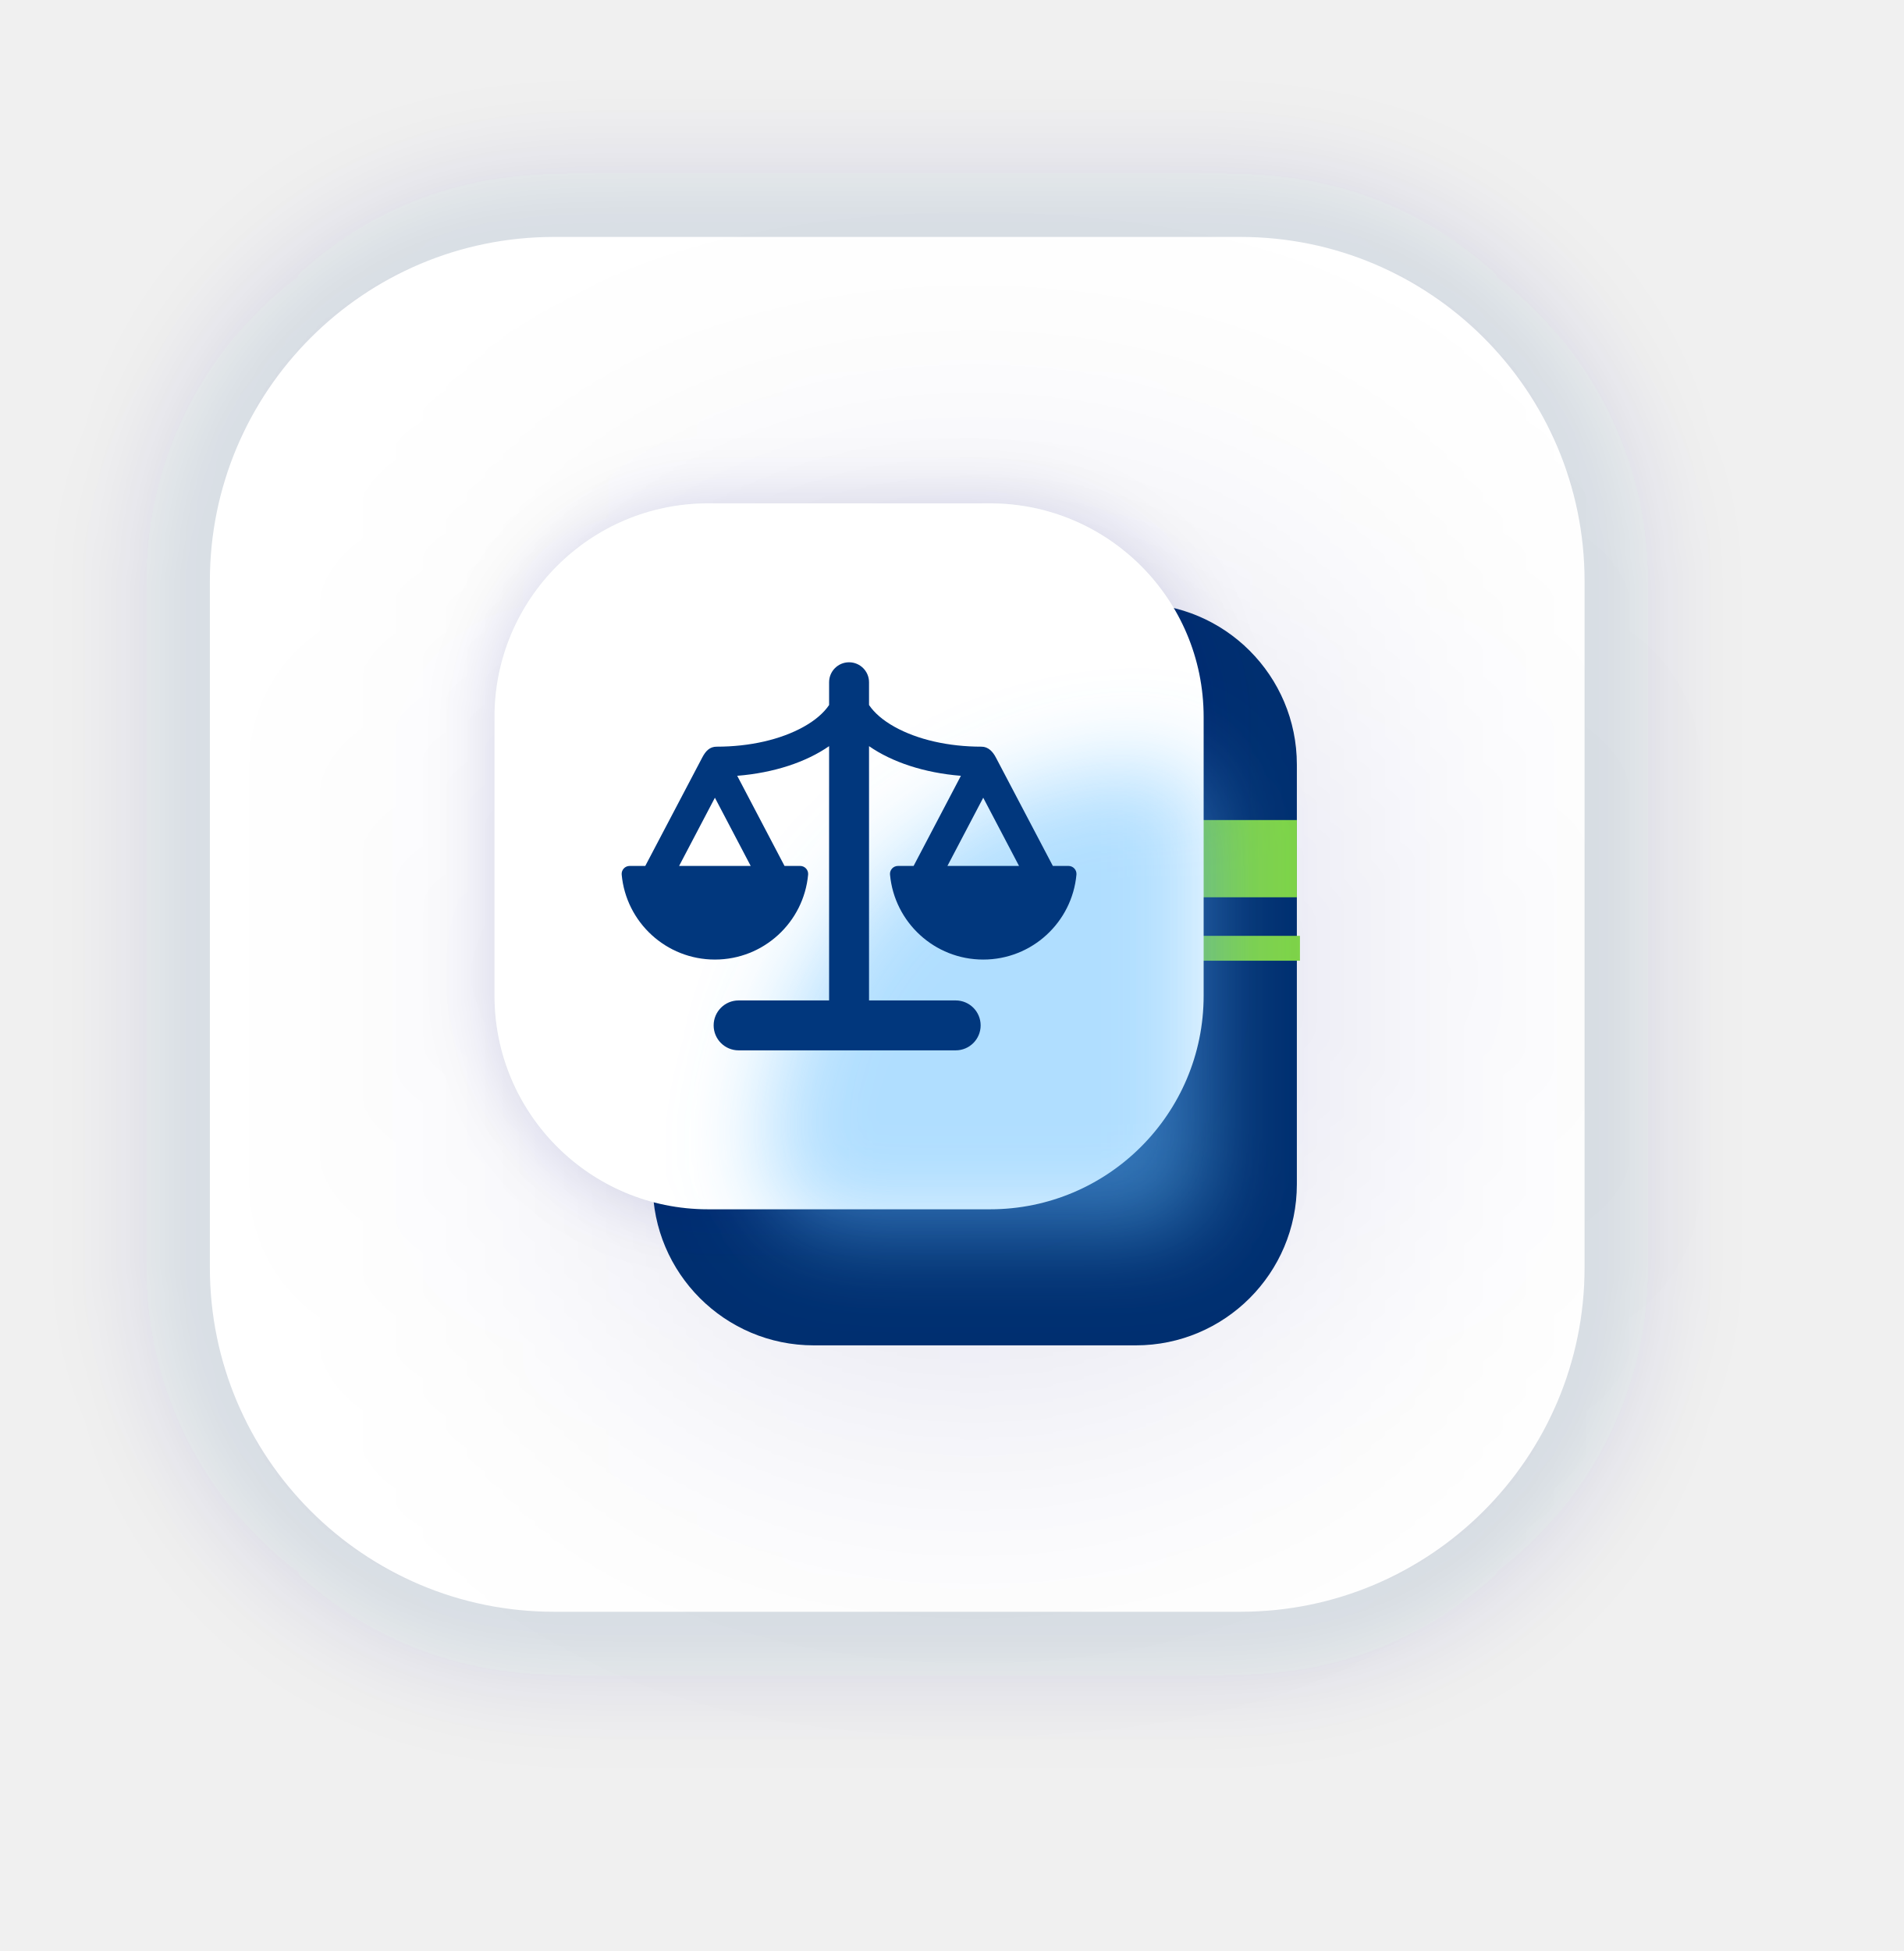
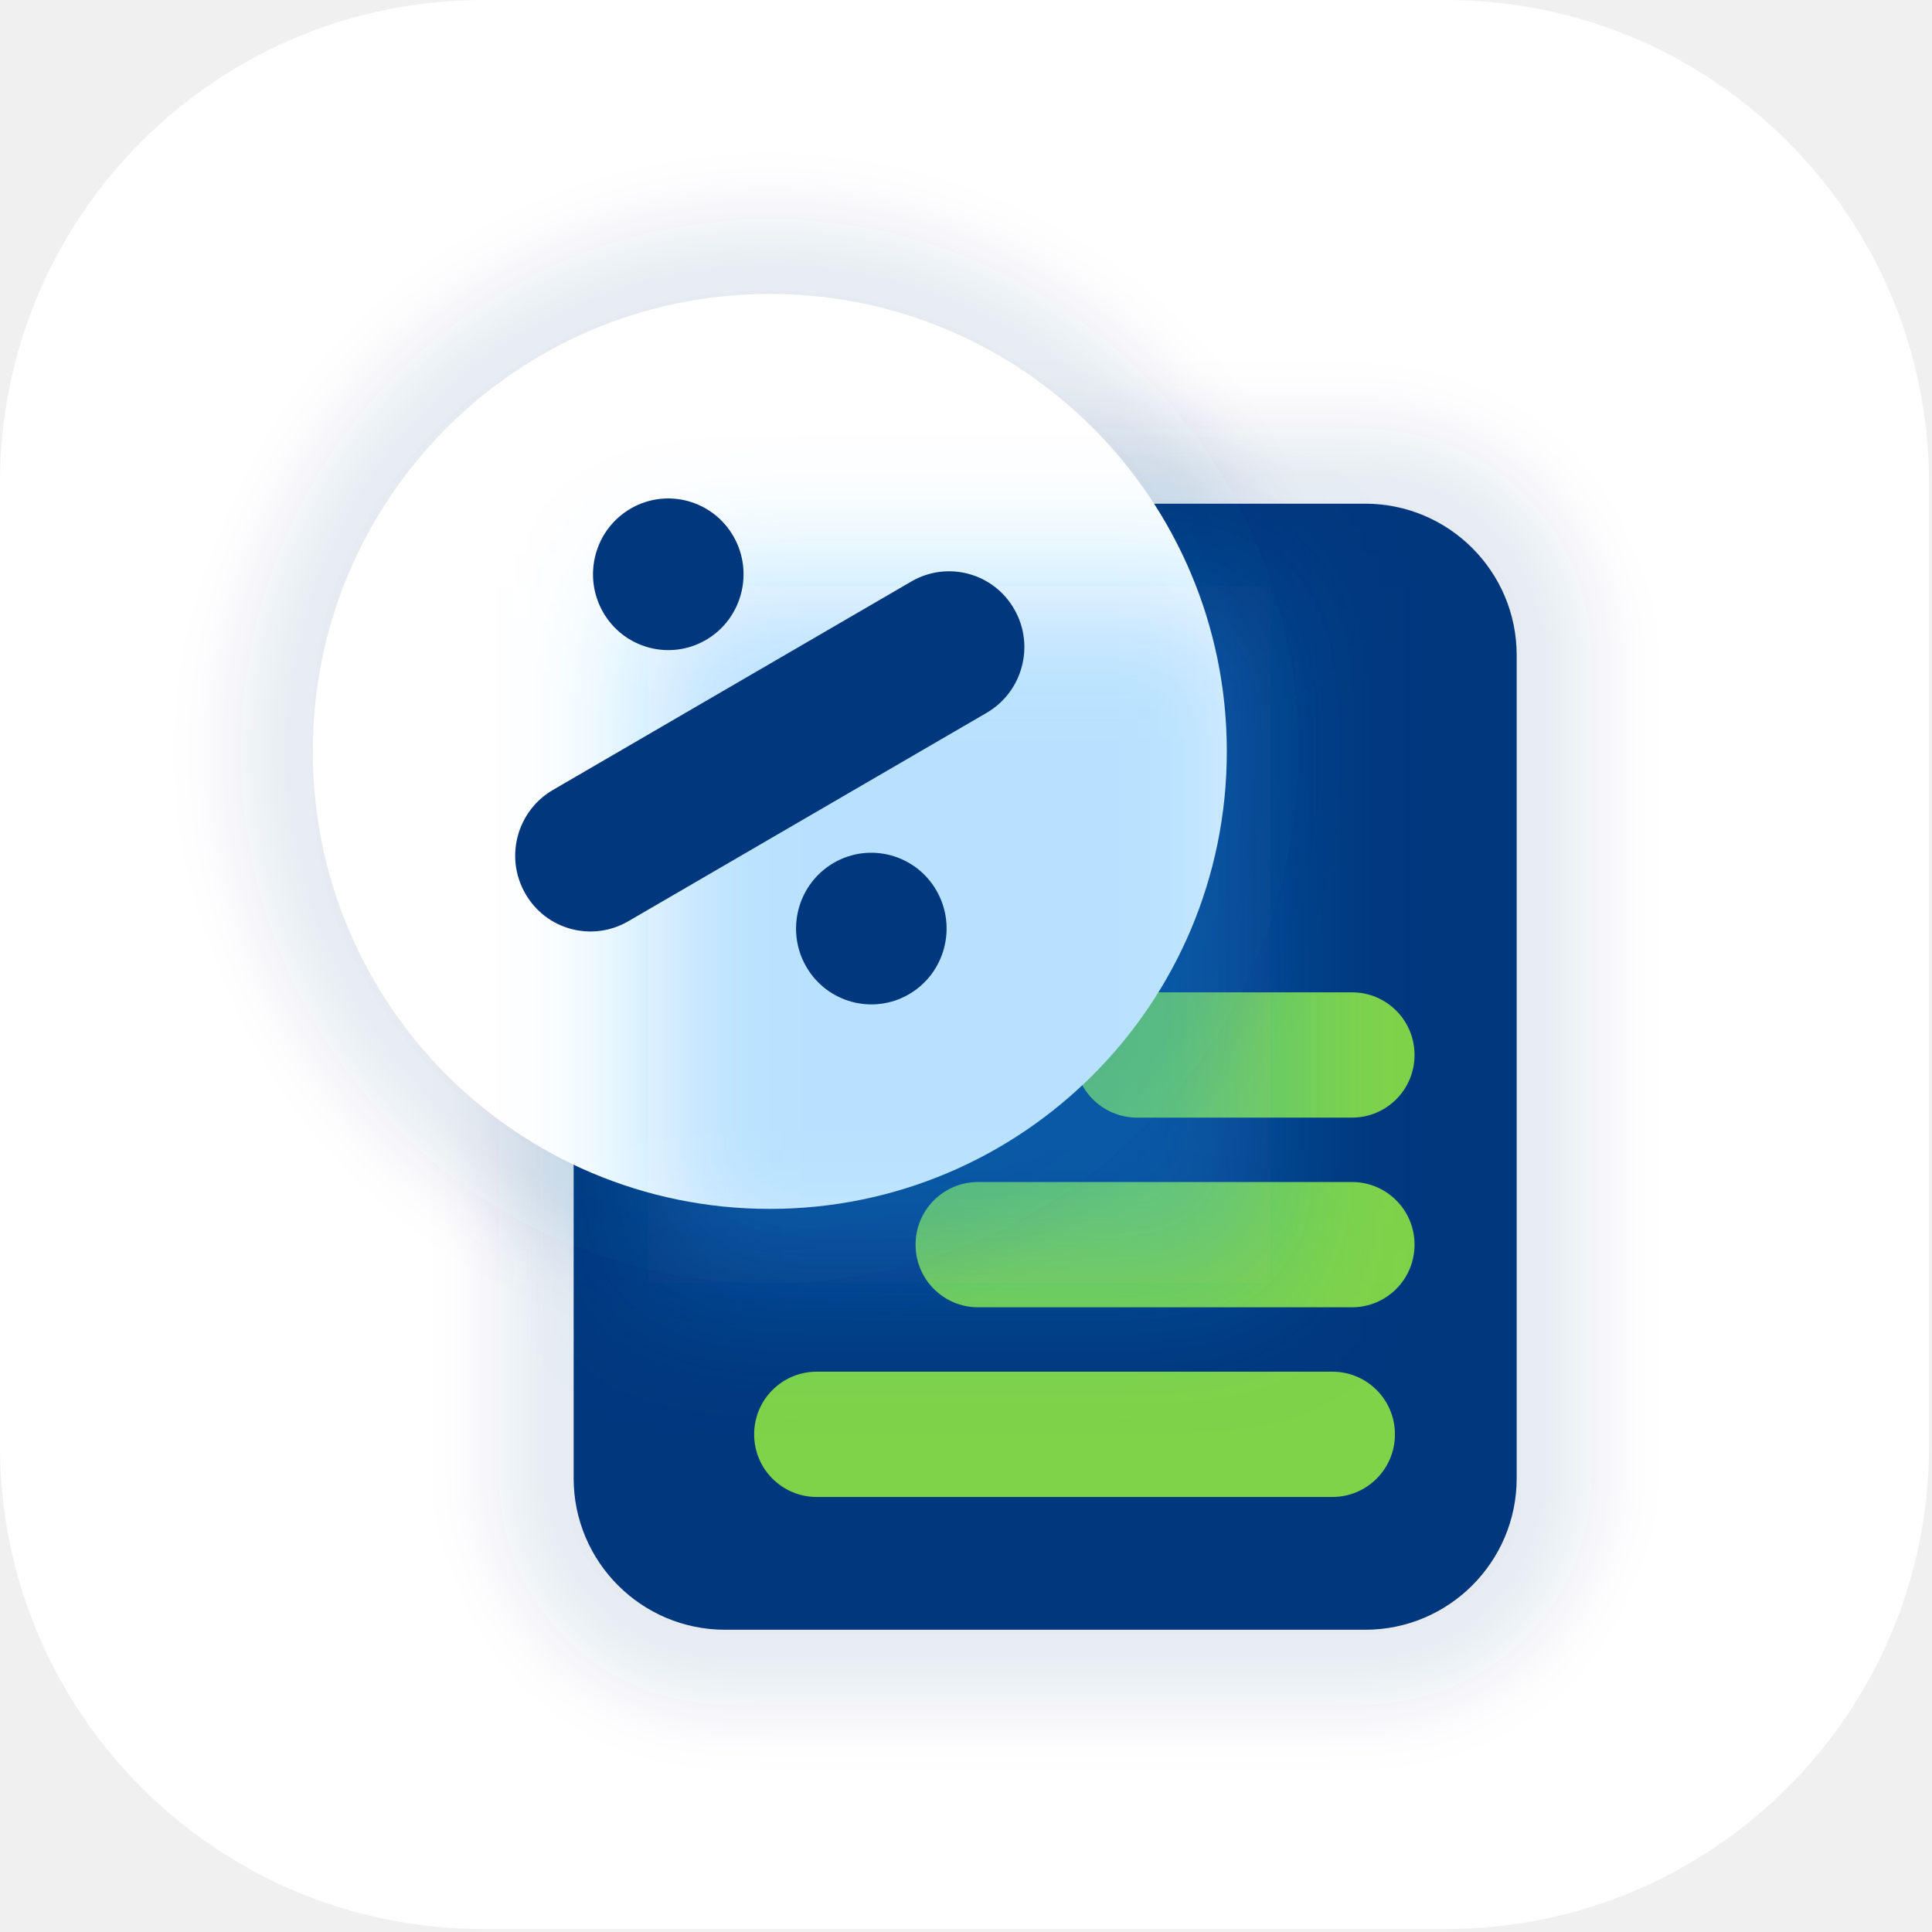
- <svg xmlns="http://www.w3.org/2000/svg" width="100%" height="100%" viewBox="0 0 524 537" version="1.1" xml:space="preserve" style="fill-rule:evenodd;clip-rule:evenodd;stroke-linejoin:round;stroke-miterlimit:0.73;">
+ <svg xmlns="http://www.w3.org/2000/svg" width="100%" height="100%" viewBox="0 0 379 379" version="1.1" xml:space="preserve" style="fill-rule:evenodd;clip-rule:evenodd;stroke-linejoin:round;stroke-miterlimit:0.73;">
  <g>
    <g>
+       <path d="M378.185,94.721L378.185,283.697C378.185,335.846 335.846,378.185 283.697,378.185L94.721,378.185C42.571,378.185 0.232,335.846 0.232,283.697L0.232,94.721C0.232,42.571 42.571,0.232 94.721,0.232L283.697,0.232C335.846,0.232 378.185,42.571 378.185,94.721Z" style="fill:white;stroke:white;stroke-width:0.46px;" />
+     </g>
+     <g id="tax">
      <g style="filter:url(#_Effect1);">
-         <path d="M435.953,159.933L435.953,348.91C435.953,401.059 393.614,443.398 341.465,443.398L152.488,443.398C100.339,443.398 58,401.059 58,348.91L58,159.933C58,107.784 100.339,65.445 152.488,65.445L341.465,65.445C393.614,65.445 435.953,107.784 435.953,159.933Z" style="fill:none;stroke:rgb(1,55,125);stroke-opacity:0.2;stroke-width:20px;" />
+         <path d="M297.527,128.523L297.527,289.993C297.527,306.393 284.212,319.708 267.812,319.708L142.247,319.708C125.847,319.708 112.533,306.393 112.533,289.993L112.533,128.523C112.533,112.123 125.847,98.809 142.247,98.809L267.812,98.809C284.212,98.809 297.527,112.123 297.527,128.523Z" style="fill:none;stroke:rgb(1,55,125);stroke-opacity:0.1;stroke-width:29.27px;" />
      </g>
-       <path d="M435.953,159.933L435.953,348.91C435.953,401.059 393.614,443.398 341.465,443.398L152.488,443.398C100.339,443.398 58,401.059 58,348.91L58,159.933C58,107.784 100.339,65.445 152.488,65.445L341.465,65.445C393.614,65.445 435.953,107.784 435.953,159.933Z" style="fill:white;stroke:white;stroke-width:0.46px;" />
-     </g>
-     <g>
+       <path d="M297.527,128.523L297.527,289.993C297.527,306.393 284.212,319.708 267.812,319.708L142.247,319.708C125.847,319.708 112.533,306.393 112.533,289.993L112.533,128.523C112.533,112.123 125.847,98.809 142.247,98.809L267.812,98.809C284.212,98.809 297.527,112.123 297.527,128.523Z" style="fill:rgb(1,55,125);" />
+       <path d="M277.488,244.132L277.488,244.194C277.488,250.959 271.996,256.451 265.231,256.451L191.866,256.451C185.101,256.451 179.609,250.959 179.609,244.194L179.609,244.132C179.609,237.367 185.101,231.875 191.866,231.875L265.231,231.875C271.996,231.875 277.488,237.367 277.488,244.132Z" style="fill:rgb(126,211,72);" />
+       <path d="M277.488,206.923L277.488,206.985C277.488,213.75 271.996,219.242 265.231,219.242L223.05,219.242C216.285,219.242 210.792,213.75 210.792,206.985L210.792,206.923C210.792,200.159 216.285,194.666 223.05,194.666L265.231,194.666C271.996,194.666 277.488,200.159 277.488,206.923Z" style="fill:rgb(126,211,72);" />
+       <path d="M273.642,281.341L273.642,281.403C273.642,288.167 268.15,293.66 261.385,293.66L160.2,293.66C153.435,293.66 147.943,288.167 147.943,281.403L147.943,281.341C147.943,274.576 153.435,269.084 160.2,269.084L261.385,269.084C268.15,269.084 273.642,274.576 273.642,281.341Z" style="fill:rgb(126,211,72);" />
      <g>
        <g style="filter:url(#_Effect2);">
-           <path d="M356.985,210.443L356.985,325.973C356.985,350.438 337.123,370.301 312.657,370.301L224.001,370.301C199.536,370.301 179.673,350.438 179.673,325.973L179.673,210.443C179.673,185.978 199.536,166.115 224.001,166.115L312.657,166.115C337.123,166.115 356.985,185.978 356.985,210.443Z" style="fill:rgb(0,47,112);fill-opacity:0.15;" />
+           <ellipse cx="151.011" cy="147.408" rx="89.084" ry="89.742" style="fill:none;stroke:rgb(1,55,125);stroke-opacity:0.1;stroke-width:29.27px;" />
        </g>
-         <path d="M356.985,210.443L356.985,325.973C356.985,350.438 337.123,370.301 312.657,370.301L224.001,370.301C199.536,370.301 179.673,350.438 179.673,325.973L179.673,210.443C179.673,185.978 199.536,166.115 224.001,166.115L312.657,166.115C337.123,166.115 356.985,185.978 356.985,210.443Z" style="fill:rgb(0,47,112);" />
-         <rect x="219.751" y="257.586" width="138.082" height="6.844" style="fill:rgb(126,211,72);" />
-         <rect x="218.903" y="225.712" width="138.082" height="21.26" style="fill:rgb(126,211,72);" />
-       </g>
-       <g style="filter:url(#_Effect3);">
-         <path d="M331.324,197.32L331.324,274.072C331.324,306.512 304.986,332.85 272.545,332.85L194.898,332.85C162.457,332.85 136.119,306.512 136.119,274.072L136.119,197.32C136.119,164.88 162.457,138.542 194.898,138.542L272.545,138.542C304.986,138.542 331.324,164.88 331.324,197.32Z" style="fill:rgb(1,54,124);fill-opacity:0.15;" />
-       </g>
-       <path d="M331.324,197.32L331.324,274.072C331.324,306.512 304.986,332.85 272.545,332.85L194.898,332.85C162.457,332.85 136.119,306.512 136.119,274.072L136.119,197.32C136.119,164.88 162.457,138.542 194.898,138.542L272.545,138.542C304.986,138.542 331.324,164.88 331.324,197.32Z" style="fill:white;" />
-       <g style="filter:url(#_Effect4);">
-         <path d="M319.102,211.36L319.667,211.36C326.212,211.36 331.526,216.674 331.526,223.219L331.526,326.504C331.526,333.049 326.212,338.363 319.667,338.363L230.696,338.363C220.045,338.363 211.398,329.715 211.398,319.064C211.398,259.621 259.659,211.36 319.102,211.36Z" style="fill:rgb(103,193,255);fill-opacity:0.52;" />
-       </g>
-       <g id="XMLID_12_">
+         <ellipse cx="151.011" cy="147.408" rx="89.655" ry="89.742" style="fill:white;" />
        <g>
-           <path d="M295.749,239.061C295.334,238.606 294.747,238.345 294.131,238.345L289.819,238.345C289.819,238.345 274.896,209.952 274.124,208.479C273.296,206.9 272.044,205.517 270.17,205.517C261.053,205.517 252.545,203.572 246.214,200.039C243.055,198.277 240.673,196.215 239.217,194.048L239.217,187.785C239.217,184.75 236.757,182.289 233.721,182.289C230.686,182.289 228.225,184.75 228.225,187.785L228.225,194.048C226.77,196.215 224.388,198.277 221.229,200.039C214.897,203.572 206.389,205.517 197.272,205.517C195.399,205.517 194.27,206.666 193.318,208.479C191.093,212.718 177.623,238.345 177.623,238.345L173.312,238.345C172.696,238.345 172.108,238.604 171.693,239.06C171.278,239.515 171.075,240.124 171.131,240.738C172.339,253.847 183.366,264.113 196.79,264.113C210.215,264.113 221.242,253.847 222.45,240.738C222.506,240.125 222.301,239.516 221.887,239.061C221.472,238.606 220.885,238.345 220.269,238.345L215.957,238.345L202.935,213.535C213.081,212.721 221.937,209.745 228.226,205.373L228.226,275.363L203.315,275.363C199.521,275.363 196.445,278.439 196.445,282.233C196.445,286.027 199.521,289.103 203.315,289.103L263.071,289.103C266.865,289.103 269.941,286.027 269.941,282.233C269.941,278.439 266.865,275.363 263.071,275.363L239.218,275.363L239.218,205.373C245.506,209.745 254.362,212.722 264.508,213.535L251.486,238.345L247.174,238.345C246.558,238.345 245.97,238.604 245.555,239.06C245.14,239.515 244.937,240.124 244.994,240.738C246.201,253.847 257.228,264.113 270.653,264.113C284.077,264.113 295.104,253.847 296.312,240.738C296.368,240.125 296.163,239.517 295.749,239.061ZM206.646,238.345L186.934,238.345L196.79,219.567L206.646,238.345ZM260.796,238.345L270.652,219.567L280.509,238.345L260.796,238.345Z" style="fill:rgb(1,55,125);fill-rule:nonzero;" />
+           <g style="filter:url(#_Effect3);">
+             <rect x="127.134" y="115.056" width="122.199" height="136.648" style="fill:rgb(19,159,255);fill-opacity:0.32;" />
+           </g>
+           <path d="M198.945,119.475L198.982,119.54C203.047,126.632 200.61,135.727 193.544,139.837L123.237,180.728C116.171,184.838 107.134,182.417 103.069,175.324L103.032,175.26C98.967,168.167 101.404,159.072 108.47,154.963L178.777,114.071C185.843,109.961 194.88,112.383 198.945,119.475Z" style="fill:rgb(1,55,125);" />
+           <path d="M123.712,99.774C130.77,95.669 139.809,98.109 143.884,105.219C147.959,112.33 145.537,121.435 138.479,125.54C131.421,129.645 122.382,127.205 118.307,120.095C114.232,112.985 116.654,103.879 123.712,99.774Z" style="fill:rgb(1,55,125);" />
+           <path d="M163.544,169.275C170.602,165.17 179.641,167.61 183.716,174.72C187.791,181.83 185.369,190.936 178.311,195.041C171.253,199.146 162.214,196.706 158.139,189.596C154.064,182.486 156.486,173.38 163.544,169.275Z" style="fill:rgb(1,55,125);" />
        </g>
      </g>
    </g>
  </g>
  <defs>
-     <filter id="_Effect1" filterUnits="userSpaceOnUse" x="-48" y="-40.555" width="589.953" height="589.953">
-       <feGaussianBlur in="SourceGraphic" stdDeviation="16" />
+     <filter id="_Effect1" filterUnits="userSpaceOnUse" x="55.746" y="42.022" width="298.568" height="334.473">
+       <feGaussianBlur in="SourceGraphic" stdDeviation="7.025" />
    </filter>
-     <filter id="_Effect2" filterUnits="userSpaceOnUse" x="-152.557" y="-166.115" width="841.773" height="868.647">
-       <feGaussianBlur in="SourceGraphic" stdDeviation="55.372" />
+     <filter id="_Effect2" filterUnits="userSpaceOnUse" x="5.141" y="0.879" width="291.741" height="293.057">
+       <feGaussianBlur in="SourceGraphic" stdDeviation="7.025" />
    </filter>
-     <filter id="_Effect3" filterUnits="userSpaceOnUse" x="81.837" y="84.259" width="303.77" height="302.873">
-       <feGaussianBlur in="SourceGraphic" stdDeviation="9.047" />
-     </filter>
-     <filter id="_Effect4" filterUnits="userSpaceOnUse" x="136.897" y="136.859" width="269.129" height="276.004">
-       <feGaussianBlur in="SourceGraphic" stdDeviation="12.417" />
+     <filter id="_Effect3" filterUnits="userSpaceOnUse" x="45.356" y="33.277" width="285.755" height="300.205">
+       <feGaussianBlur in="SourceGraphic" stdDeviation="13.63" />
    </filter>
  </defs>
</svg>
